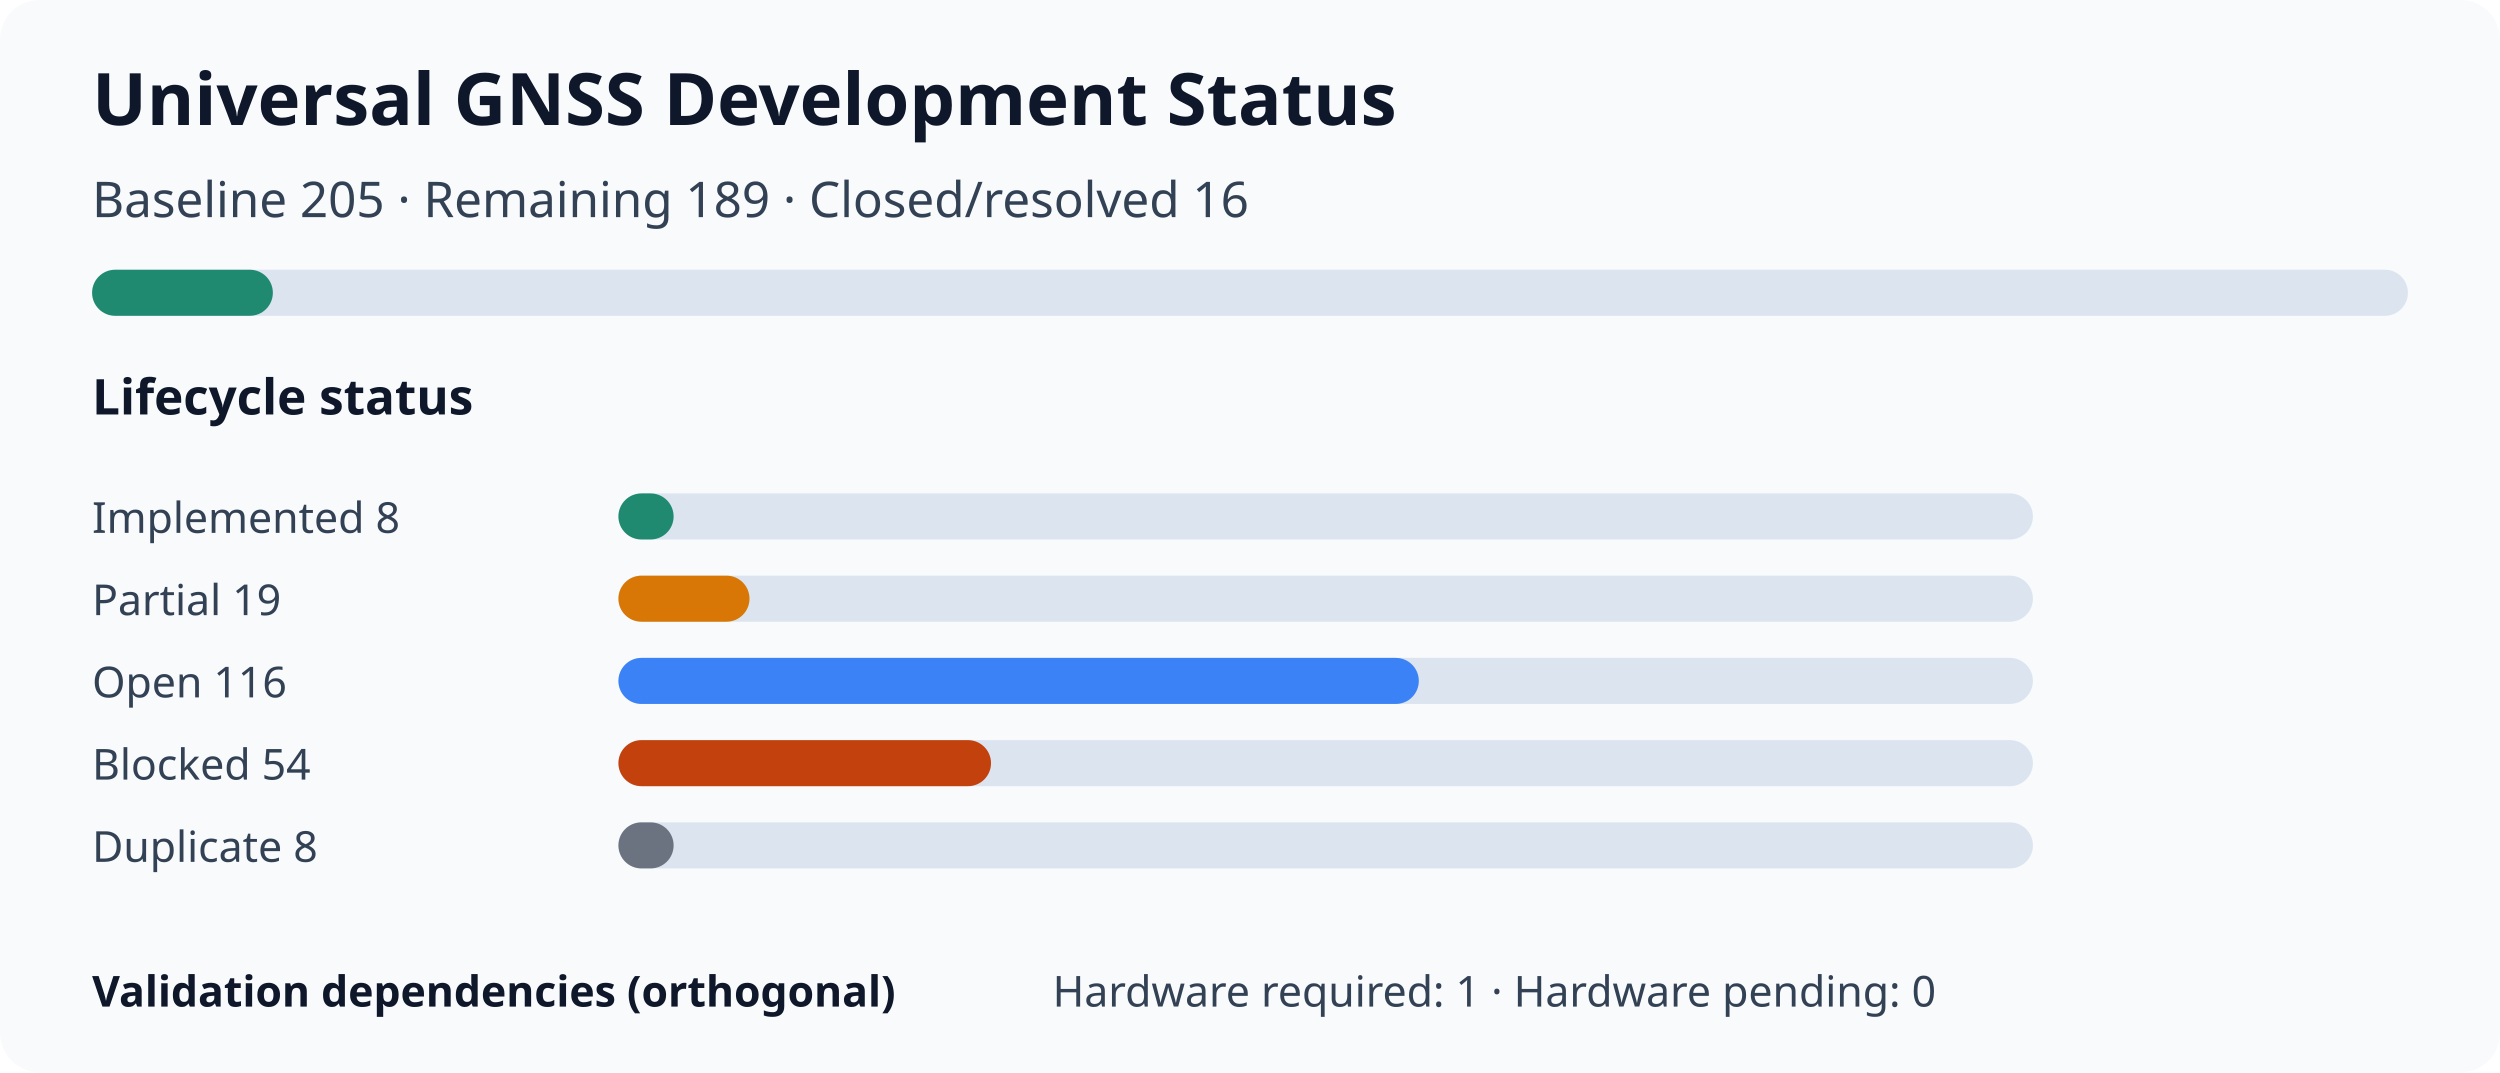
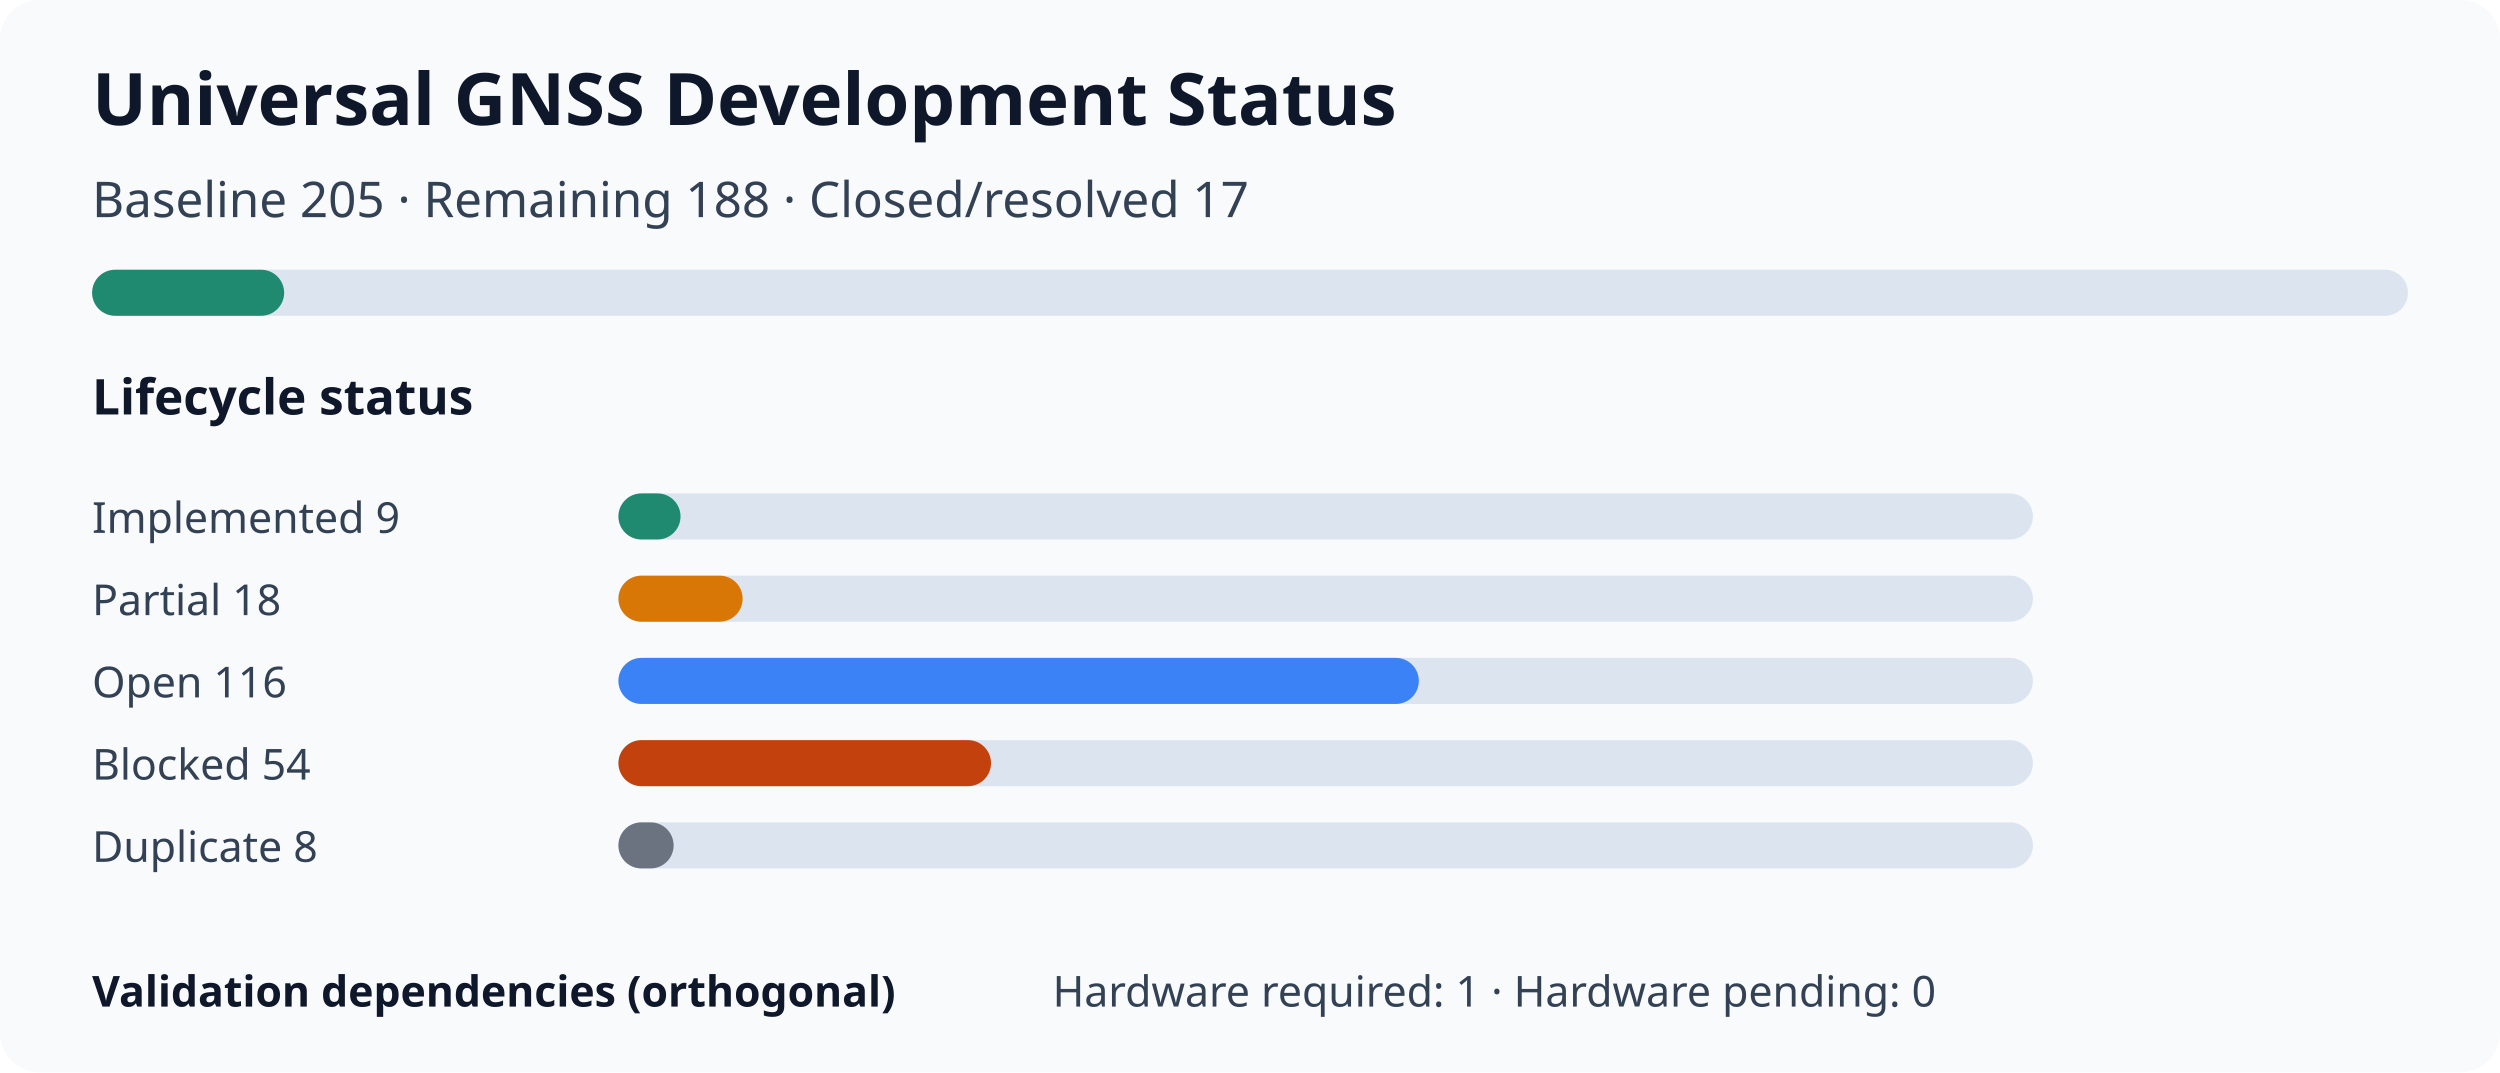
<svg xmlns="http://www.w3.org/2000/svg" viewBox="0 0 760 326" role="img" aria-labelledby="title desc">
  <rect width="760" height="326" fill="#f8fafc" rx="12" />
  <text x="28" y="38" font-family="sans-serif" font-size="22" font-weight="700" fill="#0f172a">Universal GNSS Development Status</text>
-   <text x="28" y="66" font-family="sans-serif" font-size="15" fill="#334155">Baseline 205 · Remaining 189 · Closed/resolved 16</text>
+   <text x="28" y="66" font-family="sans-serif" font-size="15" fill="#334155">Baseline 205 · Remaining 188 · Closed/resolved 17</text>
  <rect x="28" y="82" width="704" height="14" rx="7" fill="#dbe4ef" />
-   <rect x="28" y="82" width="54.95" height="14" rx="7" fill="#1f8a70" />
+   <rect x="28" y="82" width="58.38" height="14" rx="7" fill="#1f8a70" />
  <text x="28" y="126" font-family="sans-serif" font-size="15" font-weight="700" fill="#0f172a">Lifecycle status</text>
-   <text x="28" y="162" font-family="sans-serif" font-size="13" fill="#334155">Implemented 8</text>
+   <text x="28" y="162" font-family="sans-serif" font-size="13" fill="#334155">Implemented 9</text>
  <rect x="188" y="150" width="430" height="14" rx="7" fill="#dbe4ef" />
-   <rect x="188" y="150" width="16.78" height="14" rx="7" fill="#1f8a70" />
-   <text x="28" y="187" font-family="sans-serif" font-size="13" fill="#334155">Partial 19</text>
+   <rect x="188" y="150" width="18.88" height="14" rx="7" fill="#1f8a70" />
+   <text x="28" y="187" font-family="sans-serif" font-size="13" fill="#334155">Partial 18</text>
  <rect x="188" y="175" width="430" height="14" rx="7" fill="#dbe4ef" />
-   <rect x="188" y="175" width="39.85" height="14" rx="7" fill="#d97706" />
+   <rect x="188" y="175" width="37.76" height="14" rx="7" fill="#d97706" />
  <text x="28" y="212" font-family="sans-serif" font-size="13" fill="#334155">Open 116</text>
  <rect x="188" y="200" width="430" height="14" rx="7" fill="#dbe4ef" />
  <rect x="188" y="200" width="243.32" height="14" rx="7" fill="#3b82f6" />
  <text x="28" y="237" font-family="sans-serif" font-size="13" fill="#334155">Blocked 54</text>
  <rect x="188" y="225" width="430" height="14" rx="7" fill="#dbe4ef" />
  <rect x="188" y="225" width="113.27" height="14" rx="7" fill="#c2410c" />
  <text x="28" y="262" font-family="sans-serif" font-size="13" fill="#334155">Duplicate 8</text>
  <rect x="188" y="250" width="430" height="14" rx="7" fill="#dbe4ef" />
  <rect x="188" y="250" width="16.78" height="14" rx="7" fill="#6b7280" />
  <text x="28" y="306" font-family="sans-serif" font-size="13" font-weight="700" fill="#0f172a">Validation dependencies (orthogonal)</text>
  <text x="320" y="306" font-family="sans-serif" font-size="13" fill="#334155">Hardware required: 1 · Hardware pending: 0</text>
</svg>
